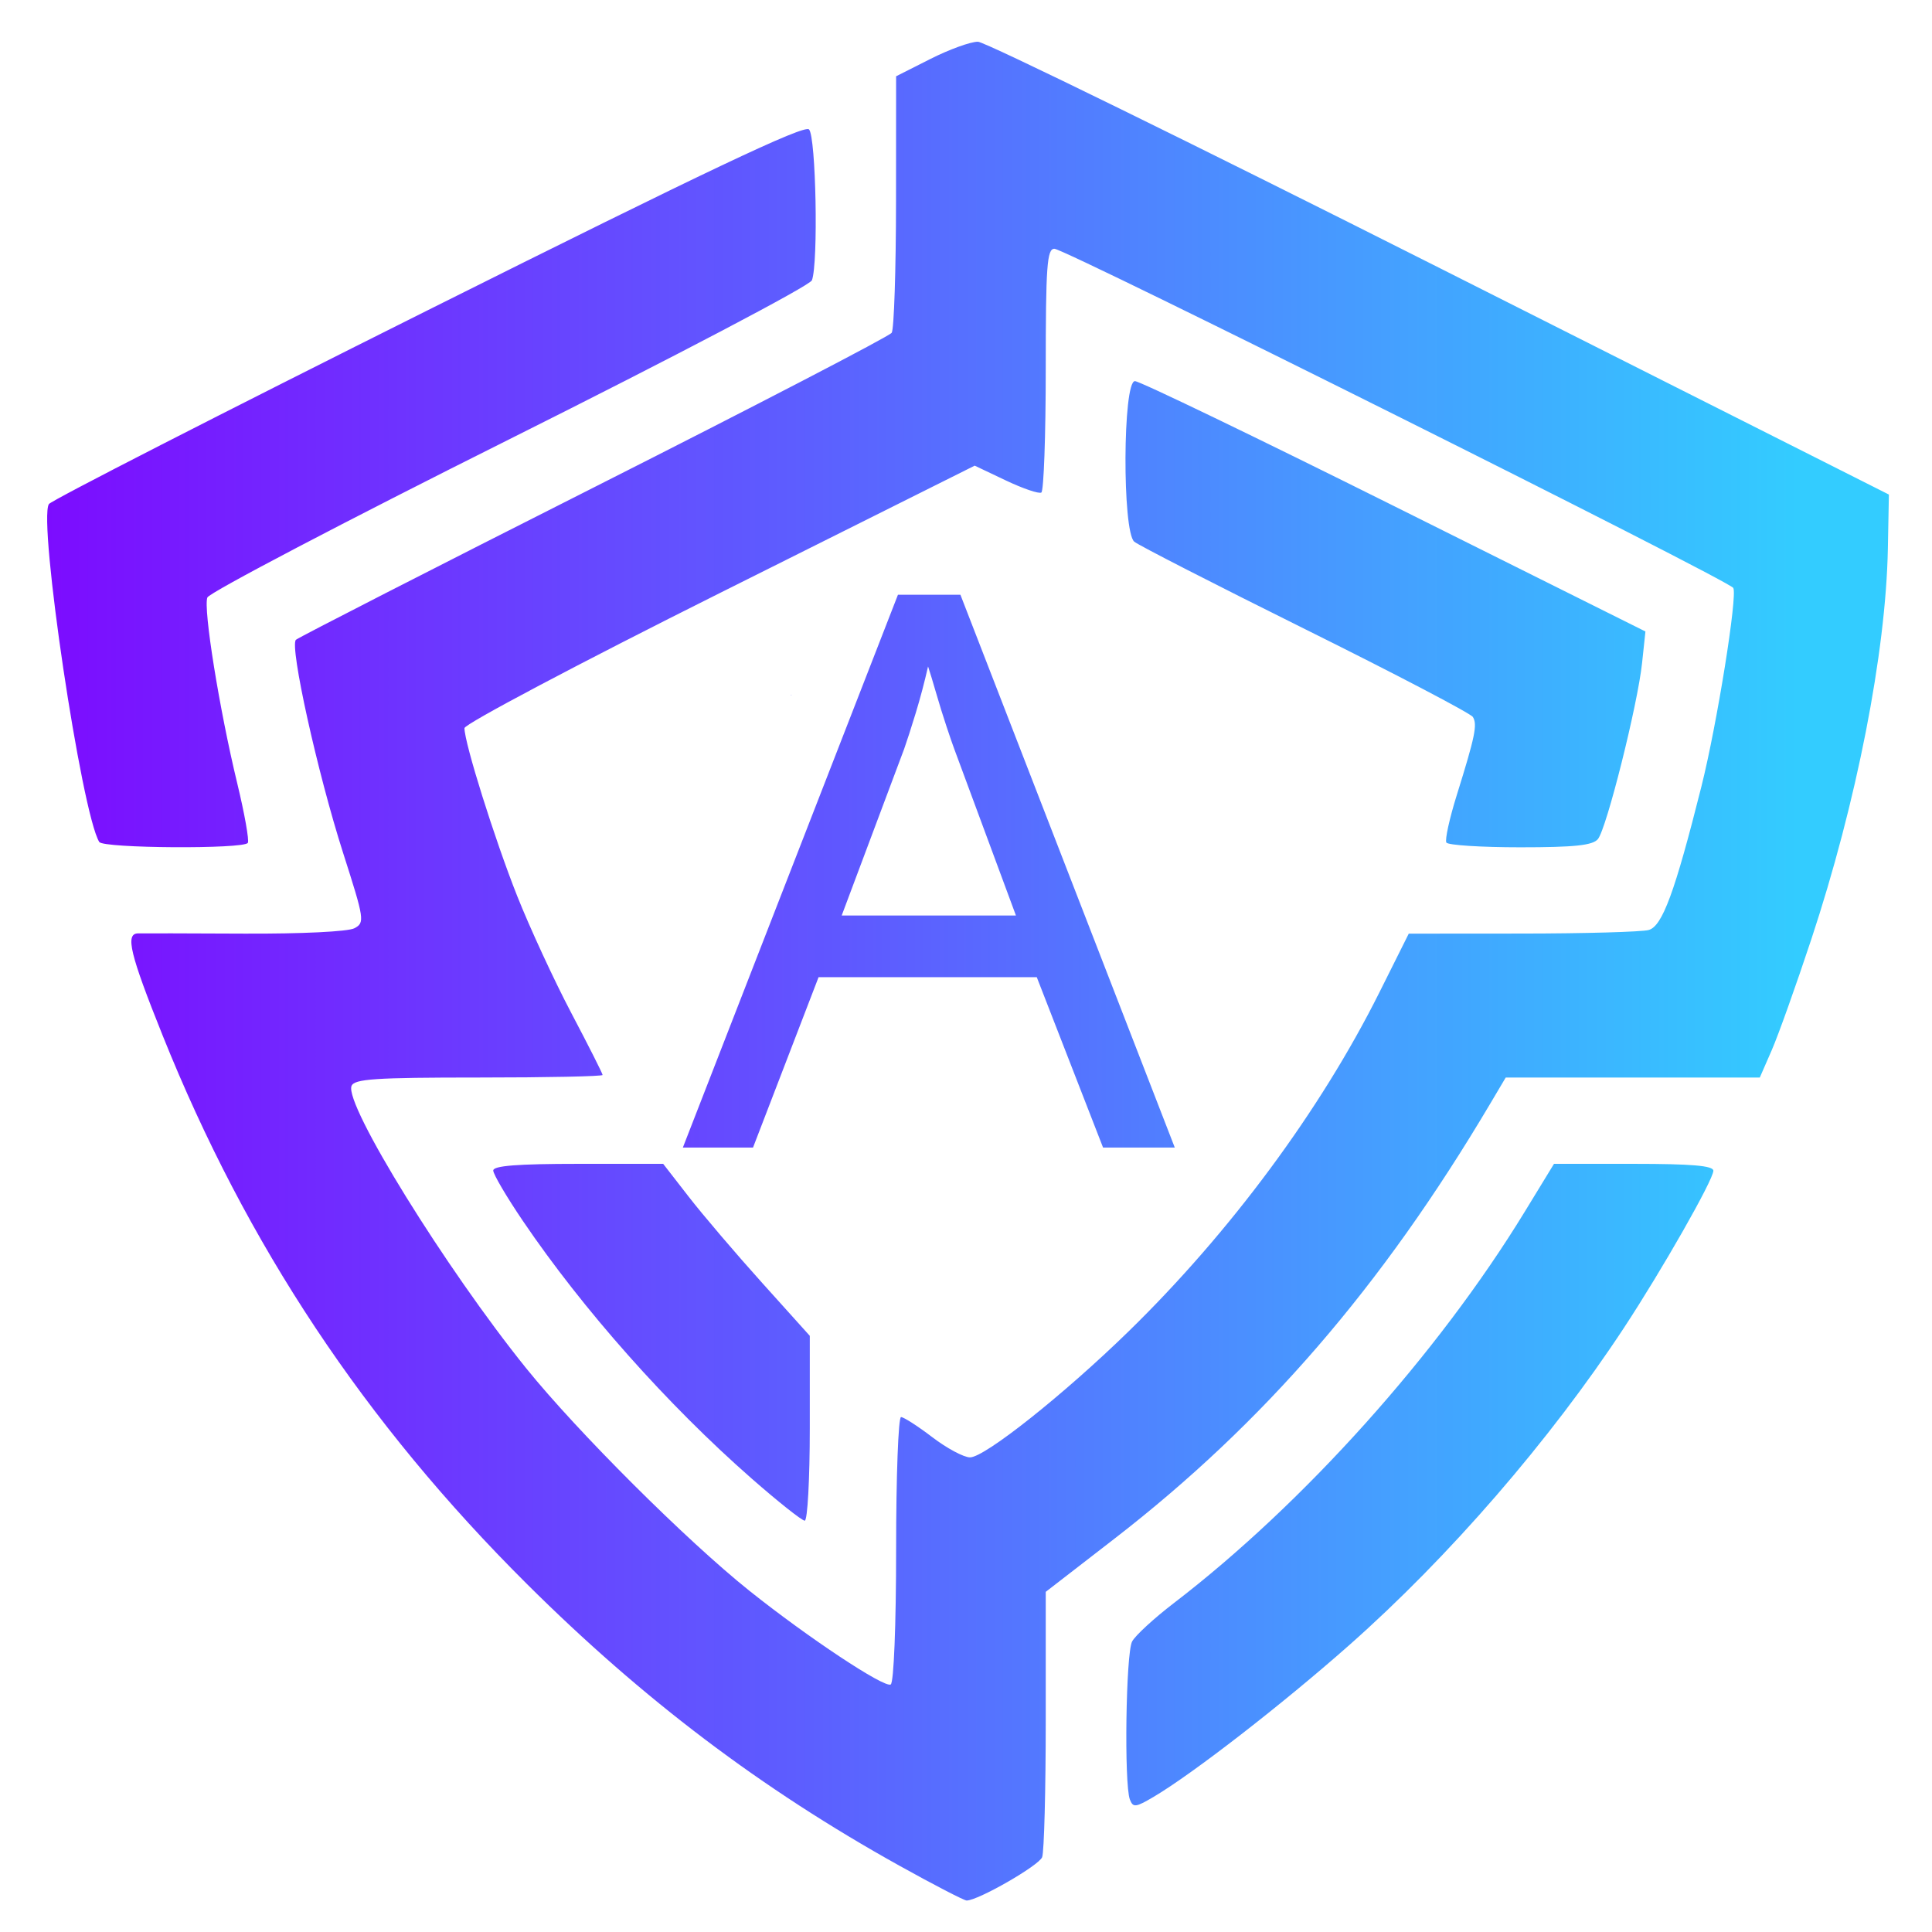
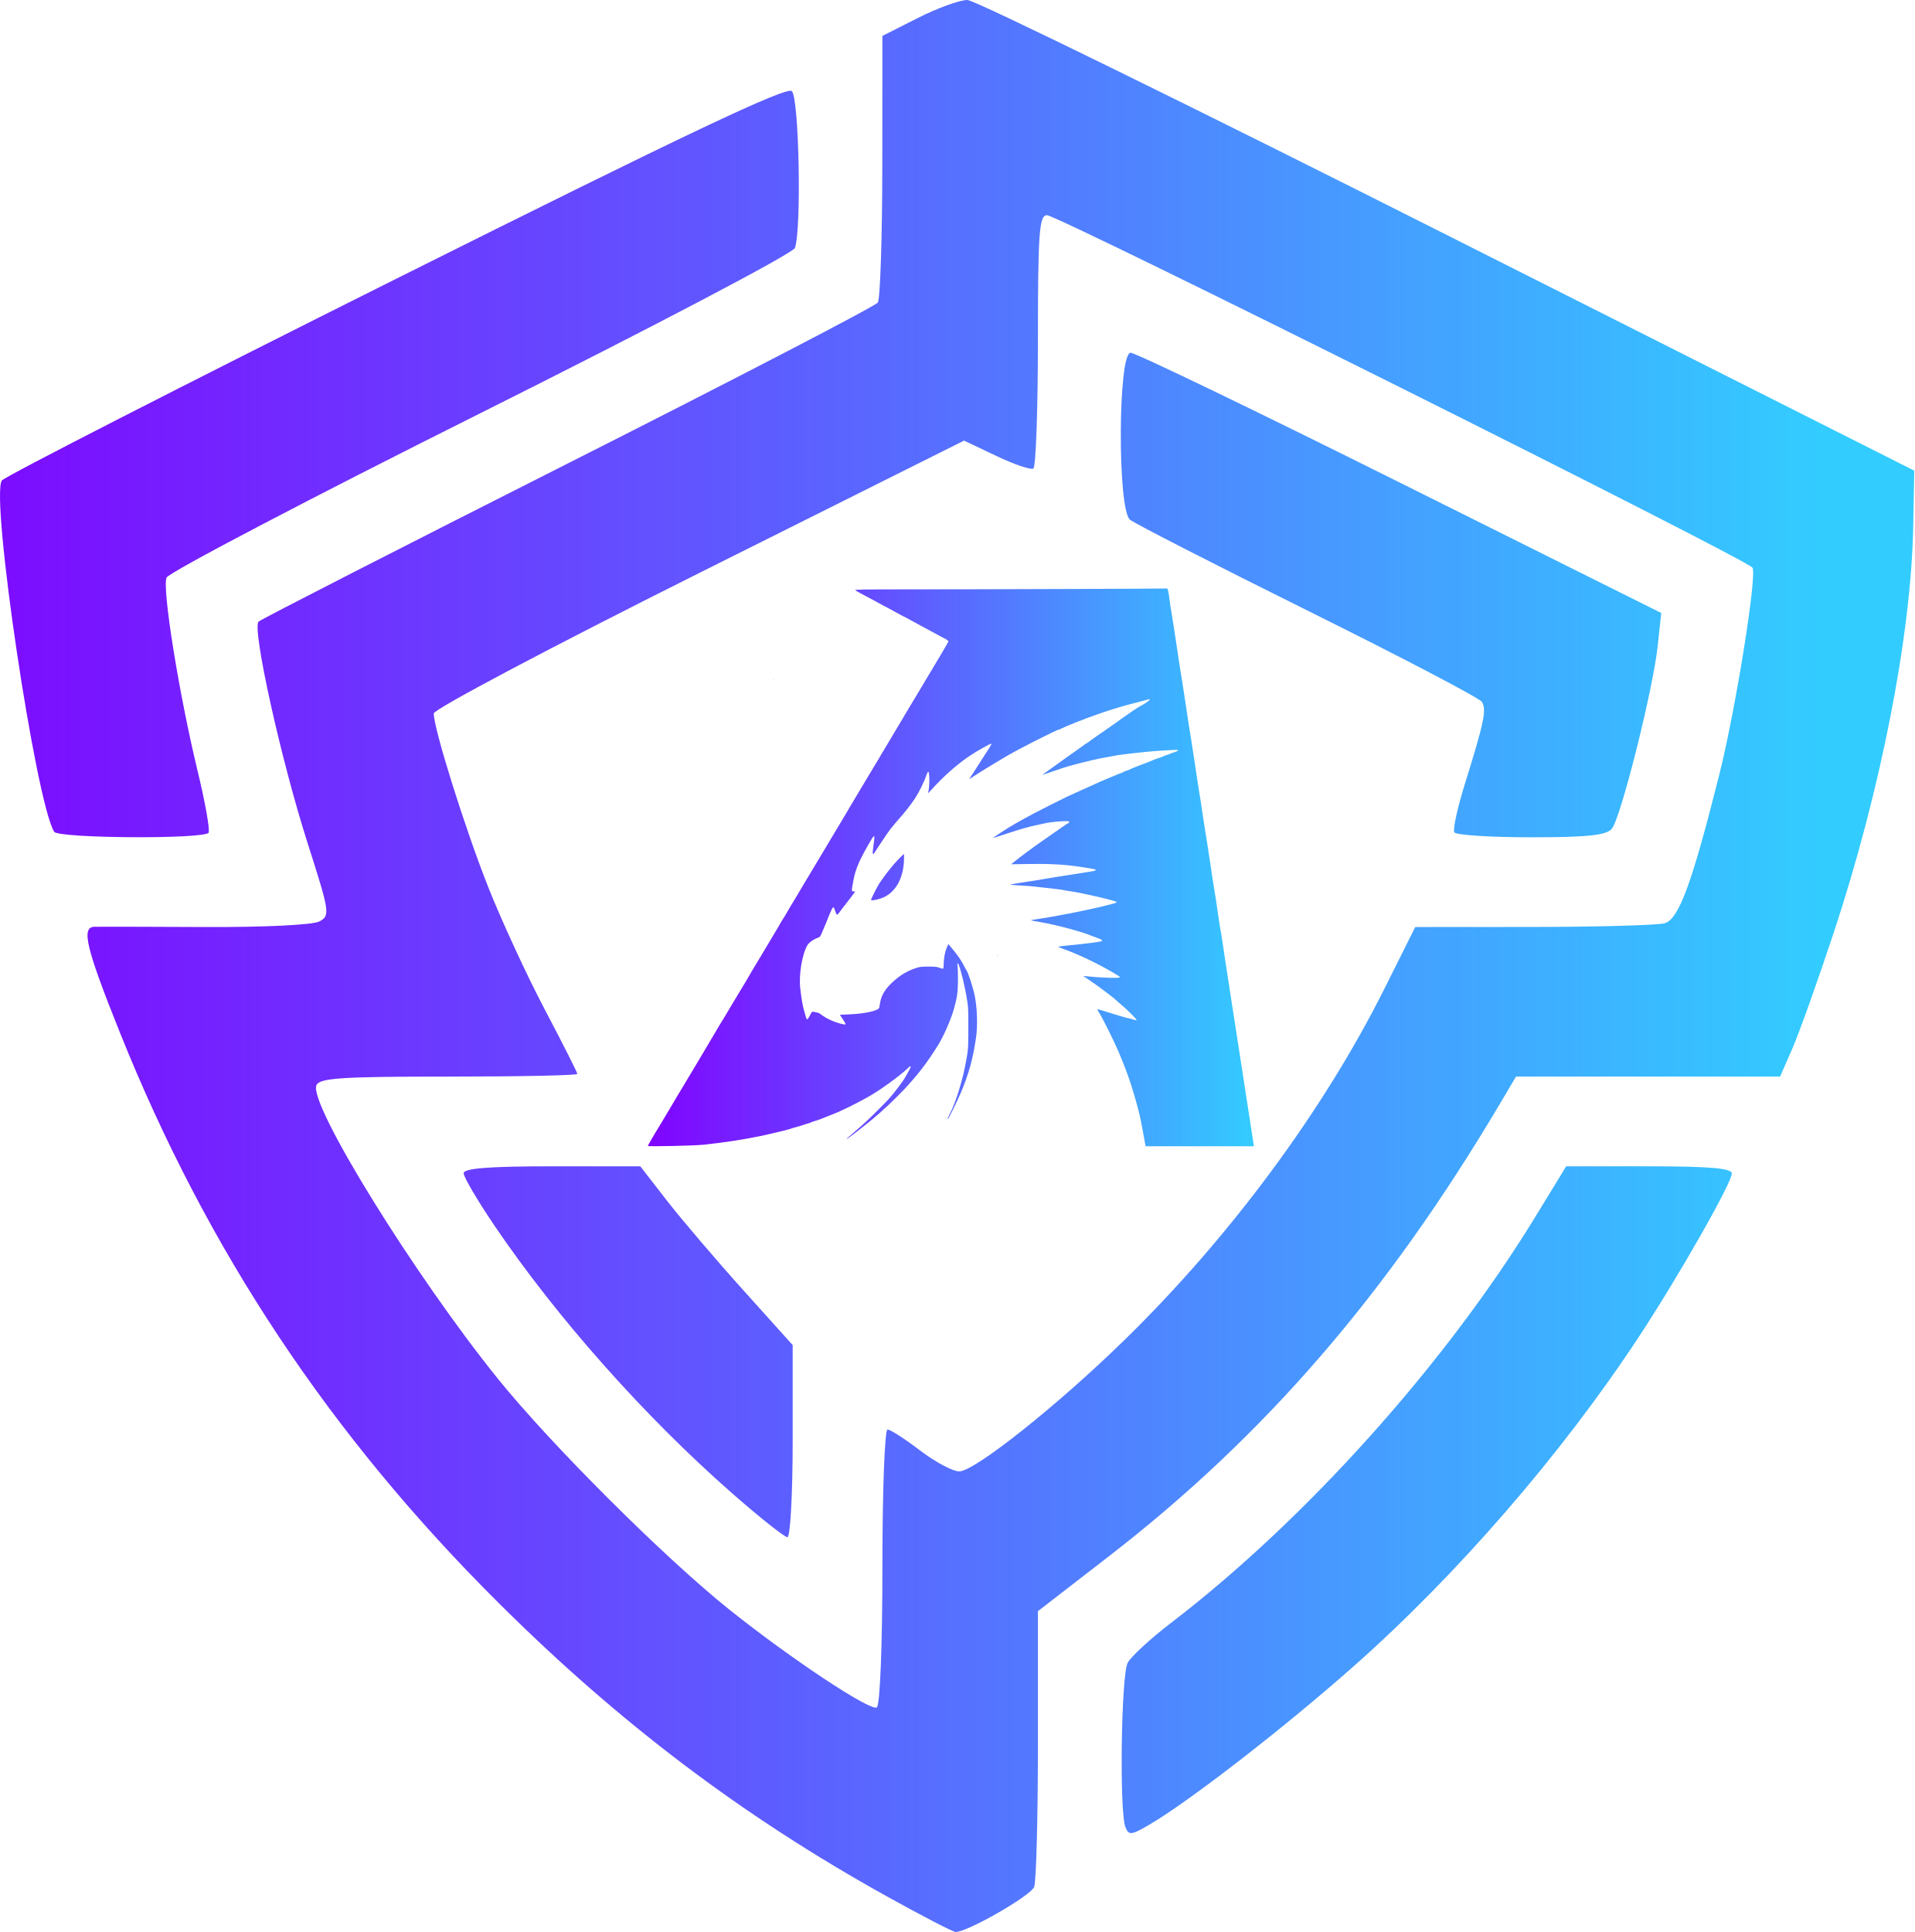
- <svg xmlns="http://www.w3.org/2000/svg" xmlns:xlink="http://www.w3.org/1999/xlink" version="1.1" id="svg55" width="740" height="740" viewBox="0 0 740 740">
+ <svg xmlns="http://www.w3.org/2000/svg" xmlns:xlink="http://www.w3.org/1999/xlink" version="1.1" id="svg55" width="705.429" height="711.96" viewBox="0 0 705.429 711.96" xml:space="preserve">
  <defs id="defs59">
+     <linearGradient id="linearGradient1">
+       <stop style="stop-color:#7f00ff;stop-opacity:0.988;" offset="0" id="stop1" />
+       <stop style="stop-color:#33ccff;stop-opacity:1;" offset="1" id="stop2" />
+     </linearGradient>
    <linearGradient id="linearGradient1276">
      <stop style="stop-color:#7f00ff;stop-opacity:0.99;" offset="0" id="stop1272" />
      <stop style="stop-color:#33ccff;stop-opacity:1;" offset="1" id="stop1274" />
    </linearGradient>
-     <clipPath clipPathUnits="userSpaceOnUse" id="clipPath576">
-       <path id="path578" style="fill:#ff0000;fill-opacity:1;fill-rule:nonzero;stroke:none" d="M 0,78.602 V 740 H 740 V 78.602 Z M 155.865,553.121 c 4.917,-0.175 10.904,0.995 17.471,3.969 3.96,1.793 -4.24,-1.96 5.912,3.178 13.73,6.948 28.027,13.063 42.322,18.719 2.837,1.123 5.706,2.165 8.561,3.244 -4.378,-8.624 1.932,-17.505 14.52,-17.49 3.416,0.004 7.294,0.664 11.543,2.162 15.834,5.581 32.205,9.536 48.496,13.523 30.478,6.805 60.937,13.706 91.471,20.26 10.069,2.16 20.198,4.018 30.303,5.996 28.297,5.538 22.703,34.123 -5.594,28.584 -10.278,-2.012 -20.582,-3.901 -30.822,-6.102 -21.048,-4.518 -42.046,-9.266 -63.053,-13.971 9.651,2.867 19.33,5.644 29.035,8.322 20.545,5.67 30.891,8.168 51.289,13.318 38.604,9.332 77.645,16.706 116.625,24.266 6.103,1.18 15.475,3.207 22.018,3.791 1.873,0.167 6.747,0.802 7.57,-1.066 0.159,-0.36 -0.737,-0.484 -0.797,-0.873 -0.096,-0.622 0.25,-1.234 0.375,-1.852 4.22,-9.07 7.074,-18.729 11.449,-27.732 1.196,-2.46 2.556,-4.837 3.834,-7.256 7.848,-13.866 18.296,-25.906 29.242,-37.377 5.683,-5.527 11.282,-11.374 18.084,-15.566 1.429,-0.881 2.936,-1.626 4.404,-2.439 8.374,-3.904 17.501,-4.328 26.535,-3.113 2.386,0.321 4.732,0.896 7.098,1.344 28.331,5.361 22.593,34.476 -5.631,28.576 -1.312,-0.274 -6.331,-1.398 -8.041,-1.518 -1.089,-0.076 -2.182,0.079 -3.273,0.084 -2.396,0.01 -0.666,-0.305 -3.086,0.383 -5.969,2.688 -10.307,8.042 -15.033,12.373 -9.145,9.555 -17.964,19.512 -24.625,31.012 -0.939,1.72 -1.956,3.401 -2.818,5.16 -5.139,10.481 -8.01,21.968 -13.842,32.135 -5.905,7.765 -6.599,10.709 -16.156,14.746 -12.448,5.258 -30.281,-0.08 -42.852,-2.217 -39.511,-7.663 -79.084,-15.144 -118.211,-24.619 -20.743,-5.24 -31.242,-7.775 -52.146,-13.549 -38.177,-10.544 -75.985,-22.436 -113.088,-36.318 -21.432,-8.138 -24.148,-8.862 -43.816,-17.365 -5.083,-2.197 -10.123,-4.492 -15.143,-6.83 -5.769,-2.688 -11.928,-5.569 -17.391,-8.984 -1.676,-1.048 -3.243,-2.261 -4.865,-3.391 -17.744,-12.362 -12.624,-24.991 2.127,-25.516 z" />
-     </clipPath>
    <clipPath clipPathUnits="userSpaceOnUse" id="clipPath586">
      <path id="path588" style="fill:#ff0000;fill-opacity:1;fill-rule:nonzero;stroke:none" d="M 0,81.027 V 740 H 740 V 81.027 Z M 155.865,553.121 c 4.917,-0.175 10.904,0.995 17.471,3.969 3.96,1.793 -4.24,-1.96 5.912,3.178 13.73,6.948 28.027,13.063 42.322,18.719 2.837,1.123 5.706,2.165 8.561,3.244 -4.378,-8.624 1.932,-17.505 14.52,-17.49 3.416,0.004 7.294,0.664 11.543,2.162 15.834,5.581 32.205,9.536 48.496,13.523 30.478,6.805 60.937,13.706 91.471,20.26 10.069,2.16 20.198,4.018 30.303,5.996 28.297,5.538 22.703,34.123 -5.594,28.584 -10.278,-2.012 -20.582,-3.901 -30.822,-6.102 -21.048,-4.518 -42.046,-9.266 -63.053,-13.971 9.651,2.867 19.33,5.644 29.035,8.322 20.545,5.67 30.891,8.168 51.289,13.318 38.604,9.332 77.645,16.706 116.625,24.266 6.103,1.18 15.475,3.207 22.018,3.791 1.873,0.167 6.747,0.802 7.57,-1.066 0.159,-0.36 -0.737,-0.484 -0.797,-0.873 -0.096,-0.622 0.25,-1.234 0.375,-1.852 4.22,-9.07 7.074,-18.729 11.449,-27.732 1.196,-2.46 2.556,-4.837 3.834,-7.256 7.848,-13.866 18.296,-25.906 29.242,-37.377 5.683,-5.527 11.282,-11.374 18.084,-15.566 1.429,-0.881 2.936,-1.626 4.404,-2.439 8.374,-3.904 17.501,-4.328 26.535,-3.113 2.386,0.321 4.732,0.896 7.098,1.344 28.331,5.361 22.593,34.476 -5.631,28.576 -1.312,-0.274 -6.331,-1.398 -8.041,-1.518 -1.089,-0.076 -2.182,0.079 -3.273,0.084 -2.396,0.01 -0.666,-0.305 -3.086,0.383 -5.969,2.688 -10.307,8.042 -15.033,12.373 -9.145,9.555 -17.964,19.512 -24.625,31.012 -0.939,1.72 -1.956,3.401 -2.818,5.16 -5.139,10.481 -8.01,21.968 -13.842,32.135 -5.905,7.765 -6.599,10.709 -16.156,14.746 -12.448,5.258 -30.281,-0.08 -42.852,-2.217 -39.511,-7.663 -79.084,-15.144 -118.211,-24.619 -20.743,-5.24 -31.242,-7.775 -52.146,-13.549 -38.177,-10.544 -75.985,-22.436 -113.088,-36.318 -21.432,-8.138 -24.148,-8.862 -43.816,-17.365 -5.083,-2.197 -10.123,-4.492 -15.143,-6.83 -5.769,-2.688 -11.928,-5.569 -17.391,-8.984 -1.676,-1.048 -3.243,-2.261 -4.865,-3.391 -17.744,-12.362 -12.624,-24.991 2.127,-25.516 z" />
    </clipPath>
-     <clipPath clipPathUnits="userSpaceOnUse" id="clipPath596">
-       <path id="path598" style="fill:#ff0000;fill-opacity:1;fill-rule:nonzero;stroke:none" d="M 0,80.965 V 740 H 740 V 80.965 Z M 155.865,553.121 c 4.917,-0.175 10.904,0.995 17.471,3.969 3.96,1.793 -4.24,-1.96 5.912,3.178 13.73,6.948 28.027,13.063 42.322,18.719 2.837,1.123 5.706,2.165 8.561,3.244 -4.378,-8.624 1.932,-17.505 14.52,-17.49 3.416,0.004 7.294,0.664 11.543,2.162 15.834,5.581 32.205,9.536 48.496,13.523 30.478,6.805 60.937,13.706 91.471,20.26 10.069,2.16 20.198,4.018 30.303,5.996 28.297,5.538 22.703,34.123 -5.594,28.584 -10.278,-2.012 -20.582,-3.901 -30.822,-6.102 -21.048,-4.518 -42.046,-9.266 -63.053,-13.971 9.651,2.867 19.33,5.644 29.035,8.322 20.545,5.67 30.891,8.168 51.289,13.318 38.604,9.332 77.645,16.706 116.625,24.266 6.103,1.18 15.475,3.207 22.018,3.791 1.873,0.167 6.747,0.802 7.57,-1.066 0.159,-0.36 -0.737,-0.484 -0.797,-0.873 -0.096,-0.622 0.25,-1.234 0.375,-1.852 4.22,-9.07 7.074,-18.729 11.449,-27.732 1.196,-2.46 2.556,-4.837 3.834,-7.256 7.848,-13.866 18.296,-25.906 29.242,-37.377 5.683,-5.527 11.282,-11.374 18.084,-15.566 1.429,-0.881 2.936,-1.626 4.404,-2.439 8.374,-3.904 17.501,-4.328 26.535,-3.113 2.386,0.321 4.732,0.896 7.098,1.344 28.331,5.361 22.593,34.476 -5.631,28.576 -1.312,-0.274 -6.331,-1.398 -8.041,-1.518 -1.089,-0.076 -2.182,0.079 -3.273,0.084 -2.396,0.01 -0.666,-0.305 -3.086,0.383 -5.969,2.688 -10.307,8.042 -15.033,12.373 -9.145,9.555 -17.964,19.512 -24.625,31.012 -0.939,1.72 -1.956,3.401 -2.818,5.16 -5.139,10.481 -8.01,21.968 -13.842,32.135 -5.905,7.765 -6.599,10.709 -16.156,14.746 -12.448,5.258 -30.281,-0.08 -42.852,-2.217 -39.511,-7.663 -79.084,-15.144 -118.211,-24.619 -20.743,-5.24 -31.242,-7.775 -52.146,-13.549 -38.177,-10.544 -75.985,-22.436 -113.088,-36.318 -21.432,-8.138 -24.148,-8.862 -43.816,-17.365 -5.083,-2.197 -10.123,-4.492 -15.143,-6.83 -5.769,-2.688 -11.928,-5.569 -17.391,-8.984 -1.676,-1.048 -3.243,-2.261 -4.865,-3.391 -17.744,-12.362 -12.624,-24.991 2.127,-25.516 z" />
-     </clipPath>
-     <clipPath clipPathUnits="userSpaceOnUse" id="clipPath606">
-       <path id="path608" style="fill:#ff0000;fill-opacity:1;fill-rule:nonzero;stroke:none" d="M 0,80.965 V 740 H 740 V 80.965 Z M 155.865,553.121 c 4.917,-0.175 10.904,0.995 17.471,3.969 3.96,1.793 -4.24,-1.96 5.912,3.178 13.73,6.948 28.027,13.063 42.322,18.719 2.837,1.123 5.706,2.165 8.561,3.244 -4.378,-8.624 1.932,-17.505 14.52,-17.49 3.416,0.004 7.294,0.664 11.543,2.162 15.834,5.581 32.205,9.536 48.496,13.523 30.478,6.805 60.937,13.706 91.471,20.26 10.069,2.16 20.198,4.018 30.303,5.996 28.297,5.538 22.703,34.123 -5.594,28.584 -10.278,-2.012 -20.582,-3.901 -30.822,-6.102 -21.048,-4.518 -42.046,-9.266 -63.053,-13.971 9.651,2.867 19.33,5.644 29.035,8.322 20.545,5.67 30.891,8.168 51.289,13.318 38.604,9.332 77.645,16.706 116.625,24.266 6.103,1.18 15.475,3.207 22.018,3.791 1.873,0.167 6.747,0.802 7.57,-1.066 0.159,-0.36 -0.737,-0.484 -0.797,-0.873 -0.096,-0.622 0.25,-1.234 0.375,-1.852 4.22,-9.07 7.074,-18.729 11.449,-27.732 1.196,-2.46 2.556,-4.837 3.834,-7.256 7.848,-13.866 18.296,-25.906 29.242,-37.377 5.683,-5.527 11.282,-11.374 18.084,-15.566 1.429,-0.881 2.936,-1.626 4.404,-2.439 8.374,-3.904 17.501,-4.328 26.535,-3.113 2.386,0.321 4.732,0.896 7.098,1.344 28.331,5.361 22.593,34.476 -5.631,28.576 -1.312,-0.274 -6.331,-1.398 -8.041,-1.518 -1.089,-0.076 -2.182,0.079 -3.273,0.084 -2.396,0.01 -0.666,-0.305 -3.086,0.383 -5.969,2.688 -10.307,8.042 -15.033,12.373 -9.145,9.555 -17.964,19.512 -24.625,31.012 -0.939,1.72 -1.956,3.401 -2.818,5.16 -5.139,10.481 -8.01,21.968 -13.842,32.135 -5.905,7.765 -6.599,10.709 -16.156,14.746 -12.448,5.258 -30.281,-0.08 -42.852,-2.217 -39.511,-7.663 -79.084,-15.144 -118.211,-24.619 -20.743,-5.24 -31.242,-7.775 -52.146,-13.549 -38.177,-10.544 -75.985,-22.436 -113.088,-36.318 -21.432,-8.138 -24.148,-8.862 -43.816,-17.365 -5.083,-2.197 -10.123,-4.492 -15.143,-6.83 -5.769,-2.688 -11.928,-5.569 -17.391,-8.984 -1.676,-1.048 -3.243,-2.261 -4.865,-3.391 -17.744,-12.362 -12.624,-24.991 2.127,-25.516 z" />
-     </clipPath>
-     <clipPath clipPathUnits="userSpaceOnUse" id="clipPath616">
-       <path id="path618" style="fill:#ff0000;fill-opacity:1;fill-rule:nonzero;stroke:none" d="M 0,80.965 V 740 H 740 V 80.965 Z M 155.865,553.121 c 4.917,-0.175 10.904,0.995 17.471,3.969 3.96,1.793 -4.24,-1.96 5.912,3.178 13.73,6.948 28.027,13.063 42.322,18.719 2.837,1.123 5.706,2.165 8.561,3.244 -4.378,-8.624 1.932,-17.505 14.52,-17.49 3.416,0.004 7.294,0.664 11.543,2.162 15.834,5.581 32.205,9.536 48.496,13.523 30.478,6.805 60.937,13.706 91.471,20.26 10.069,2.16 20.198,4.018 30.303,5.996 28.297,5.538 22.703,34.123 -5.594,28.584 -10.278,-2.012 -20.582,-3.901 -30.822,-6.102 -21.048,-4.518 -42.046,-9.266 -63.053,-13.971 9.651,2.867 19.33,5.644 29.035,8.322 20.545,5.67 30.891,8.168 51.289,13.318 38.604,9.332 77.645,16.706 116.625,24.266 6.103,1.18 15.475,3.207 22.018,3.791 1.873,0.167 6.747,0.802 7.57,-1.066 0.159,-0.36 -0.737,-0.484 -0.797,-0.873 -0.096,-0.622 0.25,-1.234 0.375,-1.852 4.22,-9.07 7.074,-18.729 11.449,-27.732 1.196,-2.46 2.556,-4.837 3.834,-7.256 7.848,-13.866 18.296,-25.906 29.242,-37.377 5.683,-5.527 11.282,-11.374 18.084,-15.566 1.429,-0.881 2.936,-1.626 4.404,-2.439 8.374,-3.904 17.501,-4.328 26.535,-3.113 2.386,0.321 4.732,0.896 7.098,1.344 28.331,5.361 22.593,34.476 -5.631,28.576 -1.312,-0.274 -6.331,-1.398 -8.041,-1.518 -1.089,-0.076 -2.182,0.079 -3.273,0.084 -2.396,0.01 -0.666,-0.305 -3.086,0.383 -5.969,2.688 -10.307,8.042 -15.033,12.373 -9.145,9.555 -17.964,19.512 -24.625,31.012 -0.939,1.72 -1.956,3.401 -2.818,5.16 -5.139,10.481 -8.01,21.968 -13.842,32.135 -5.905,7.765 -6.599,10.709 -16.156,14.746 -12.448,5.258 -30.281,-0.08 -42.852,-2.217 -39.511,-7.663 -79.084,-15.144 -118.211,-24.619 -20.743,-5.24 -31.242,-7.775 -52.146,-13.549 -38.177,-10.544 -75.985,-22.436 -113.088,-36.318 -21.432,-8.138 -24.148,-8.862 -43.816,-17.365 -5.083,-2.197 -10.123,-4.492 -15.143,-6.83 -5.769,-2.688 -11.928,-5.569 -17.391,-8.984 -1.676,-1.048 -3.243,-2.261 -4.865,-3.391 -17.744,-12.362 -12.624,-24.991 2.127,-25.516 z" />
-     </clipPath>
-     <clipPath clipPathUnits="userSpaceOnUse" id="clipPath626">
-       <path id="path628" style="fill:#ff0000;fill-opacity:1;fill-rule:nonzero;stroke:none" d="M 0,427.16 V 740 H 740 V 427.16 Z m 155.865,125.961 c 4.917,-0.175 10.904,0.995 17.471,3.969 3.96,1.793 -4.24,-1.96 5.912,3.178 13.73,6.948 28.027,13.063 42.322,18.719 2.837,1.123 5.706,2.165 8.561,3.244 -4.378,-8.624 1.932,-17.505 14.52,-17.49 3.416,0.004 7.294,0.664 11.543,2.162 15.834,5.581 32.205,9.536 48.496,13.523 30.478,6.805 60.937,13.706 91.471,20.26 10.069,2.16 20.198,4.018 30.303,5.996 28.297,5.538 22.703,34.123 -5.594,28.584 -10.278,-2.012 -20.582,-3.901 -30.822,-6.102 -21.048,-4.518 -42.046,-9.266 -63.053,-13.971 9.651,2.867 19.33,5.644 29.035,8.322 20.545,5.67 30.891,8.168 51.289,13.318 38.604,9.332 77.645,16.706 116.625,24.266 6.103,1.18 15.475,3.207 22.018,3.791 1.873,0.167 6.747,0.802 7.57,-1.066 0.159,-0.36 -0.737,-0.484 -0.797,-0.873 -0.096,-0.622 0.25,-1.234 0.375,-1.852 4.22,-9.07 7.074,-18.729 11.449,-27.732 1.196,-2.46 2.556,-4.837 3.834,-7.256 7.848,-13.866 18.296,-25.906 29.242,-37.377 5.683,-5.527 11.282,-11.374 18.084,-15.566 1.429,-0.881 2.936,-1.626 4.404,-2.439 8.374,-3.904 17.501,-4.328 26.535,-3.113 2.386,0.321 4.732,0.896 7.098,1.344 28.331,5.361 22.593,34.476 -5.631,28.576 -1.312,-0.274 -6.331,-1.398 -8.041,-1.518 -1.089,-0.076 -2.182,0.079 -3.273,0.084 -2.396,0.01 -0.666,-0.305 -3.086,0.383 -5.969,2.688 -10.307,8.042 -15.033,12.373 -9.145,9.555 -17.964,19.512 -24.625,31.012 -0.939,1.72 -1.956,3.401 -2.818,5.16 -5.139,10.481 -8.01,21.968 -13.842,32.135 -5.905,7.765 -6.599,10.709 -16.156,14.746 -12.448,5.258 -30.281,-0.08 -42.852,-2.217 -39.511,-7.663 -79.084,-15.144 -118.211,-24.619 -20.743,-5.24 -31.242,-7.775 -52.146,-13.549 -38.177,-10.544 -75.985,-22.436 -113.088,-36.318 -21.432,-8.138 -24.148,-8.862 -43.816,-17.365 -5.083,-2.197 -10.123,-4.492 -15.143,-6.83 -5.769,-2.688 -11.928,-5.569 -17.391,-8.984 -1.676,-1.048 -3.243,-2.261 -4.865,-3.391 -17.744,-12.362 -12.624,-24.991 2.127,-25.516 z" />
-     </clipPath>
-     <linearGradient xlink:href="#linearGradient1276" id="linearGradient6920" gradientUnits="userSpaceOnUse" x1="193.677" y1="246.447" x2="513.688" y2="246.447" gradientTransform="matrix(2.025429,0,0,2.025429,-346.8853,-137.1065)" />
    <linearGradient xlink:href="#linearGradient1276" id="linearGradient6922" gradientUnits="userSpaceOnUse" x1="193.677" y1="246.447" x2="513.688" y2="246.447" />
+     <linearGradient xlink:href="#linearGradient1" id="linearGradient2" x1="147.498" y1="328.349" x2="687.497" y2="328.349" gradientUnits="userSpaceOnUse" gradientTransform="matrix(0.4135915,0,0,0.4135915,195.7855,199.8057)" />
  </defs>
-   <g id="g61">
+   <g id="g61" transform="translate(-18.06029,-15.98375)">
    <g id="g223">
-       <text xml:space="preserve" style="font-style:normal;font-variant:normal;font-weight:normal;font-stretch:normal;font-size:295.33px;font-family:'Allerta Stencil';-inkscape-font-specification:'Allerta Stencil';mix-blend-mode:normal;fill:url(#linearGradient6920);fill-opacity:1;fill-rule:nonzero;stroke-width:24.611" x="261.545" y="439.549" id="text298">
-         <tspan id="tspan296" x="261.545" y="439.549" style="fill:url(#linearGradient6920);fill-opacity:1;fill-rule:nonzero;stroke-width:24.611">A</tspan>
-       </text>
      <path id="path235" clip-path="url(#clipPath586)" style="display:inline;mix-blend-mode:normal;fill:url(#linearGradient6922);fill-opacity:1;fill-rule:nonzero" transform="matrix(2.204395,0,0,2.204395,-443.7366,-162.6338)" d="m 371.22,81.028 c -1.253,-0.015 -4.966,1.328 -8.25,2.986 l -5.971,3.016 -0.016,21.734 c -0.008,11.955 -0.346,22.231 -0.75,22.836 -0.404,0.605 -23.685,12.69 -51.734,26.857 -28.05,14.167 -51.351,26.086 -51.781,26.484 -1.143,1.058 3.744,23.139 8.205,37.068 3.699,11.552 3.777,12.079 1.955,13.055 -1.095,0.586 -9.201,0.981 -19.139,0.934 -9.482,-0.045 -17.803,-0.064 -18.49,-0.041 -2.217,0.075 -1.36,3.608 4.297,17.713 14.605,36.417 35.121,67.307 63.34,95.367 20.155,20.042 40.685,35.565 64.689,48.914 5.983,3.327 11.239,6.049 11.68,6.049 1.986,0 12.558,-6.07 13.119,-7.533 0.344,-0.897 0.625,-11.637 0.625,-23.867 v -22.234 l 11.914,-9.215 c 25.997,-20.108 46.468,-43.802 65.297,-75.574 l 2.713,-4.576 h 22.072 22.074 l 2.074,-4.75 c 1.14,-2.612 4.231,-11.275 6.871,-19.25 7.864,-23.76 12.965,-49.784 13.307,-67.896 l 0.178,-9.398 -78,-39.326 C 408.6,98.75 372.473,81.043 371.22,81.028 Z m -29.355,15.238 c -0.846,-0.846 -17.699,7.146 -66.25,31.418 -35.813,17.904 -65.434,33.059 -65.824,33.678 -1.896,3.007 5.664,53.711 8.754,58.711 0.687,1.112 25.131,1.262 25.812,0.158 0.262,-0.423 -0.565,-5.079 -1.838,-10.344 -3.111,-12.867 -5.927,-30.381 -5.193,-32.293 0.327,-0.853 23.953,-13.231 52.502,-27.508 29.035,-14.519 52.188,-26.683 52.541,-27.604 1.134,-2.956 0.71,-25.003 -0.504,-26.217 z m 42.639,20.734 c 1.895,0 117.106,57.56 117.953,58.93 0.778,1.259 -2.822,23.703 -5.535,34.512 -4.607,18.348 -6.793,24.291 -9.168,24.928 -1.24,0.332 -11.125,0.609 -21.967,0.617 l -19.713,0.014 -5.123,10.25 c -10.229,20.463 -25.915,41.654 -43.59,58.891 -11.224,10.945 -24.964,21.859 -27.518,21.859 -1.08,0 -4.026,-1.575 -6.547,-3.5 -2.521,-1.925 -4.971,-3.5 -5.441,-3.5 -0.471,0 -0.855,10.324 -0.855,22.941 0,13.14 -0.398,23.187 -0.934,23.518 -1.079,0.667 -14.363,-8.139 -24.566,-16.285 -10.87,-8.679 -29.889,-27.641 -38.789,-38.674 -13.938,-17.277 -31.581,-45.789 -30.338,-49.027 0.473,-1.233 4.061,-1.473 22.096,-1.473 11.842,0 21.531,-0.201 21.531,-0.445 0,-0.245 -2.443,-5.082 -5.43,-10.75 -2.987,-5.668 -7.232,-14.851 -9.434,-20.406 -3.907,-9.861 -9.137,-26.521 -9.137,-29.107 0,-0.712 19.948,-11.265 44.328,-23.451 l 44.326,-22.156 5.41,2.57 c 2.975,1.414 5.752,2.359 6.172,2.1 0.42,-0.259 0.764,-9.895 0.764,-21.412 0,-17.968 0.214,-20.941 1.504,-20.941 z m 13.992,23 c -2.118,0 -2.224,26.15 -0.113,27.902 0.76,0.631 14.148,7.485 29.75,15.23 15.602,7.745 28.687,14.593 29.076,15.217 0.819,1.311 0.396,3.365 -2.791,13.576 -1.275,4.085 -2.088,7.797 -1.809,8.25 0.28,0.453 6.053,0.824 12.828,0.824 9.437,0 12.595,-0.333 13.5,-1.424 1.504,-1.812 6.902,-23.324 7.674,-30.576 l 0.586,-5.5 -43.602,-21.75 c -23.981,-11.962 -44.276,-21.75 -45.1,-21.75 z m -59.574,54.564 c -0.059,0.006 -0.119,0.009 -0.178,0.016 -0.211,0.025 -0.095,0.067 0.129,0 0.016,-0.005 0.033,-0.011 0.049,-0.016 z m 37.16,45.895 c 0.032,0.055 0.064,0.109 0.096,0.164 0.004,-0.002 0.007,-0.004 0.012,-0.006 0.015,0.034 0.028,0.07 0.043,0.104 0.031,0.053 0.061,0.106 0.092,0.158 0.063,-0.067 -0.119,-0.218 -0.174,-0.32 -0.019,-0.035 -0.088,-0.134 -0.068,-0.1 z m -74.318,35.541 c -10.537,0 -14.764,0.332 -14.764,1.16 0,0.638 2.315,4.576 5.145,8.75 10.442,15.403 25.121,31.937 39.727,44.748 4.604,4.038 8.766,7.342 9.25,7.342 0.484,0 0.879,-7.226 0.879,-16.059 v -16.059 l -8.271,-9.191 c -4.55,-5.055 -10.283,-11.779 -12.738,-14.941 l -4.465,-5.75 z m 169.545,0 -5.131,8.398 c -15.05,24.629 -38.408,50.671 -60.922,67.924 -3.434,2.631 -6.696,5.632 -7.25,6.666 -1.086,2.028 -1.408,24.803 -0.389,27.459 0.552,1.438 0.993,1.39 4.104,-0.445 6.796,-4.01 22.37,-16.087 33.994,-26.363 17.373,-15.358 34.888,-35.588 47.746,-55.139 6.651,-10.113 15.539,-25.73 15.539,-27.303 0,-0.873 -3.756,-1.197 -13.846,-1.197 z" />
+       <path style="fill:url(#linearGradient2);stroke-width:0.225" d="m 256.789,438.282 c 0,-0.168 2.775,-4.96 3.713,-6.412 0.279,-0.433 1.039,-1.697 1.689,-2.81 0.649,-1.113 1.406,-2.377 1.681,-2.81 0.275,-0.433 1.085,-1.798 1.799,-3.035 0.715,-1.236 1.523,-2.602 1.797,-3.034 0.274,-0.433 1.035,-1.697 1.691,-2.81 0.656,-1.113 1.416,-2.377 1.688,-2.81 0.679,-1.078 10.3,-17.256 10.761,-18.095 0.394,-0.717 3.35,-5.613 3.732,-6.181 0.125,-0.185 0.845,-1.399 1.601,-2.697 0.756,-1.298 1.603,-2.714 1.883,-3.147 0.28,-0.433 1.038,-1.697 1.686,-2.81 0.647,-1.113 1.353,-2.279 1.569,-2.592 0.216,-0.313 0.611,-0.97 0.88,-1.461 0.81,-1.483 3.464,-5.945 6.413,-10.783 1.055,-1.731 2.379,-3.956 2.942,-4.945 0.563,-0.989 1.436,-2.456 1.938,-3.259 0.503,-0.804 1.007,-1.663 1.12,-1.911 0.113,-0.247 0.503,-0.905 0.868,-1.461 0.364,-0.556 0.925,-1.467 1.246,-2.023 0.321,-0.556 0.826,-1.416 1.123,-1.911 0.297,-0.495 0.799,-1.354 1.117,-1.911 0.317,-0.556 0.874,-1.467 1.236,-2.023 0.362,-0.556 0.816,-1.315 1.009,-1.686 0.192,-0.371 0.677,-1.2 1.076,-1.842 0.399,-0.642 1.123,-1.856 1.608,-2.697 0.485,-0.841 1.052,-1.782 1.261,-2.091 0.209,-0.309 2.178,-3.596 4.376,-7.305 2.199,-3.709 4.222,-7.097 4.496,-7.53 0.274,-0.433 1.549,-2.556 2.834,-4.717 1.285,-2.162 2.437,-4.095 2.56,-4.296 0.124,-0.201 0.507,-0.86 0.852,-1.464 0.345,-0.604 1.104,-1.883 1.686,-2.841 1.913,-3.149 2.991,-4.952 5.274,-8.823 1.24,-2.102 2.424,-4.074 2.633,-4.383 0.208,-0.309 0.757,-1.219 1.22,-2.023 1.094,-1.9 1.661,-2.855 2.268,-3.821 0.272,-0.433 1.536,-2.557 2.81,-4.72 1.273,-2.163 2.539,-4.288 2.813,-4.72 0.698,-1.102 1.797,-2.97 1.985,-3.372 0.087,-0.185 0.455,-0.792 0.818,-1.349 0.363,-0.556 1.125,-1.821 1.692,-2.81 0.568,-0.989 1.538,-2.607 2.156,-3.596 0.618,-0.989 1.373,-2.253 1.678,-2.81 0.305,-0.556 0.958,-1.654 1.451,-2.439 0.493,-0.785 0.897,-1.456 0.897,-1.49 0,-0.053 0.663,-1.159 1.754,-2.927 1.339,-2.169 5.438,-9.176 5.436,-9.292 -0.003,-0.15 -1.466,-1.16 -1.68,-1.16 -0.064,0 -1.456,-0.742 -3.094,-1.648 -1.638,-0.906 -3.523,-1.92 -4.187,-2.253 -0.665,-0.333 -2.654,-1.412 -4.42,-2.398 -1.766,-0.986 -3.271,-1.793 -3.344,-1.793 -0.073,0 -1.422,-0.723 -2.998,-1.607 -1.576,-0.884 -3.168,-1.745 -3.539,-1.914 -0.371,-0.169 -0.826,-0.4 -1.011,-0.514 -0.672,-0.413 -4.443,-2.45 -7.081,-3.824 -1.484,-0.773 -2.845,-1.546 -3.026,-1.718 -0.281,-0.267 2.797,-0.313 21.129,-0.313 27.972,-8.3e-4 93.051,-0.229 93.554,-0.328 0.494,-0.098 0.691,0.634 1.174,4.375 0.2,1.545 0.513,3.619 0.695,4.608 0.183,0.989 0.542,3.214 0.798,4.945 0.256,1.731 0.71,4.715 1.009,6.631 0.299,1.916 0.738,4.85 0.974,6.519 0.236,1.669 0.491,3.287 0.566,3.596 0.075,0.309 0.394,2.281 0.708,4.383 0.314,2.102 0.818,5.389 1.119,7.305 0.301,1.916 0.741,4.85 0.978,6.519 0.236,1.669 0.491,3.287 0.566,3.596 0.075,0.309 0.394,2.281 0.708,4.383 0.314,2.102 0.818,5.389 1.118,7.305 0.301,1.916 0.7,4.597 0.887,5.957 0.187,1.36 0.441,2.978 0.565,3.596 0.237,1.187 1.17,7.232 1.699,11.014 0.173,1.236 0.467,3.108 0.654,4.158 0.186,1.051 0.55,3.327 0.808,5.058 0.258,1.731 0.714,4.715 1.014,6.631 0.3,1.916 0.692,4.546 0.871,5.844 0.179,1.298 0.484,3.22 0.677,4.271 0.343,1.868 0.837,5.127 1.704,11.239 0.237,1.669 0.532,3.49 0.657,4.046 0.125,0.556 0.436,2.478 0.692,4.271 0.256,1.793 0.717,4.878 1.023,6.856 0.59,3.802 1.263,8.168 2.202,14.274 0.582,3.786 1.26,8.161 2.273,14.667 0.313,2.009 0.816,5.271 1.119,7.249 0.546,3.571 1.201,7.812 2.238,14.498 0.716,4.616 1.562,10.116 2.204,14.33 l 0.522,3.428 h -19.944 -19.943 l -0.241,-1.18 c -0.133,-0.649 -0.438,-2.343 -0.68,-3.765 -0.979,-5.77 -2.085,-10.188 -4.358,-17.42 -1.07,-3.403 -2.327,-6.752 -4.388,-11.689 -1.986,-4.758 -6.273,-13.394 -7.825,-15.763 -0.197,-0.301 -0.312,-0.594 -0.256,-0.651 0.057,-0.057 0.854,0.14 1.772,0.438 0.918,0.298 2.529,0.798 3.58,1.112 1.051,0.314 2.75,0.828 3.777,1.142 1.026,0.314 2.015,0.571 2.197,0.571 0.182,0 0.906,0.202 1.608,0.449 0.702,0.247 1.36,0.365 1.462,0.264 0.205,-0.205 -3.335,-3.753 -5.784,-5.796 -0.865,-0.722 -1.675,-1.425 -1.798,-1.562 -0.77,-0.854 -6.699,-5.302 -10.003,-7.505 l -2.135,-1.424 1.349,0.146 c 4.824,0.524 12.25,0.758 12.25,0.386 0,-0.114 -0.378,-0.442 -0.84,-0.731 -5.844,-3.647 -14.388,-7.787 -20.346,-9.858 -0.835,-0.29 -1.517,-0.593 -1.517,-0.674 0,-0.081 1.34,-0.273 2.978,-0.427 7.045,-0.663 12.889,-1.424 13.18,-1.715 0.22,-0.22 -0.62,-0.731 -1.862,-1.133 -0.631,-0.204 -1.45,-0.505 -1.821,-0.668 -3.313,-1.459 -12.948,-4.079 -18.544,-5.044 -4.785,-0.824 -4.652,-0.769 -2.585,-1.069 7.618,-1.106 18.69,-3.278 25.962,-5.094 3.917,-0.978 4.237,-1.081 4.138,-1.332 -0.186,-0.471 -12.507,-3.352 -17.016,-3.979 -1.015,-0.141 -2.199,-0.344 -2.631,-0.45 -0.684,-0.169 -4.385,-0.612 -11.239,-1.346 -1.051,-0.112 -3.353,-0.273 -5.117,-0.358 -1.763,-0.084 -3.147,-0.214 -3.074,-0.287 0.073,-0.074 1.212,-0.3 2.532,-0.503 7.146,-1.098 10.077,-1.565 10.379,-1.656 0.185,-0.056 1.652,-0.302 3.259,-0.548 1.607,-0.245 4.541,-0.708 6.519,-1.028 1.978,-0.32 4.753,-0.759 6.167,-0.976 4.14,-0.635 3.712,-0.854 -3.807,-1.943 -5.473,-0.793 -10.945,-1.076 -18.419,-0.953 l -6.394,0.105 0.662,-0.544 c 0.98,-0.806 3.886,-3.052 4.446,-3.435 0.268,-0.183 1.093,-0.792 1.835,-1.354 0.742,-0.561 1.602,-1.191 1.911,-1.4 0.309,-0.209 1.27,-0.887 2.135,-1.508 0.865,-0.62 2.534,-1.786 3.709,-2.59 1.174,-0.804 2.995,-2.075 4.046,-2.823 1.051,-0.749 2.088,-1.42 2.304,-1.491 0.216,-0.071 0.393,-0.27 0.393,-0.441 0,-0.232 -0.356,-0.309 -1.405,-0.305 -1.82,0.008 -5.62,0.374 -6.912,0.666 -0.556,0.126 -1.972,0.423 -3.147,0.661 -3.067,0.621 -6.831,1.679 -11.239,3.158 -3.216,1.08 -5.395,1.762 -5.395,1.689 0,-0.036 0.986,-0.72 2.192,-1.522 4.95,-3.291 10.725,-6.529 18.825,-10.554 3.214,-1.597 6.01,-2.992 6.212,-3.098 0.202,-0.107 2.529,-1.166 5.17,-2.354 2.641,-1.188 5.004,-2.251 5.251,-2.362 0.247,-0.111 1.128,-0.511 1.957,-0.889 0.829,-0.377 1.56,-0.686 1.623,-0.686 0.064,0 0.668,-0.253 1.344,-0.562 0.676,-0.309 1.283,-0.562 1.349,-0.562 0.066,0 0.654,-0.241 1.307,-0.536 0.653,-0.295 1.44,-0.609 1.749,-0.698 0.309,-0.089 0.764,-0.288 1.011,-0.442 0.247,-0.154 0.854,-0.409 1.349,-0.568 0.494,-0.158 1.152,-0.424 1.461,-0.59 0.309,-0.166 1.523,-0.666 2.697,-1.11 1.174,-0.444 2.793,-1.057 3.596,-1.36 0.804,-0.304 1.765,-0.701 2.135,-0.884 0.371,-0.182 1.231,-0.493 1.911,-0.692 0.68,-0.198 1.337,-0.438 1.461,-0.532 0.124,-0.095 0.781,-0.351 1.461,-0.569 0.68,-0.218 1.337,-0.469 1.461,-0.557 0.124,-0.088 0.703,-0.29 1.288,-0.448 0.585,-0.158 1.187,-0.437 1.338,-0.619 0.297,-0.358 -0.136,-0.349 -8.358,0.186 -3.222,0.21 -13.907,1.429 -14.559,1.662 -0.157,0.056 -1.27,0.259 -2.473,0.451 -3.67,0.585 -8.962,1.814 -14.887,3.457 -0.927,0.257 -3.304,1.031 -5.282,1.721 -4.502,1.569 -4.668,1.615 -3.894,1.081 0.331,-0.228 2.139,-1.528 4.019,-2.888 3.679,-2.662 5.527,-3.979 7.57,-5.394 1.337,-0.926 3.138,-2.221 3.559,-2.558 0.131,-0.105 0.452,-0.306 0.713,-0.445 0.261,-0.14 0.608,-0.381 0.773,-0.536 0.164,-0.155 1.041,-0.788 1.949,-1.406 2.192,-1.493 2.235,-1.522 5.174,-3.596 1.401,-0.989 2.867,-2.021 3.257,-2.294 0.39,-0.273 1.265,-0.903 1.945,-1.4 0.68,-0.497 2.147,-1.514 3.259,-2.261 1.113,-0.746 2.124,-1.431 2.248,-1.522 0.124,-0.091 0.478,-0.297 0.787,-0.457 2.667,-1.383 4.811,-3.084 3.346,-2.654 -0.861,0.252 -6.521,1.731 -7.504,1.961 -1.313,0.307 -8.447,2.492 -9.441,2.892 -0.247,0.1 -1.41,0.508 -2.585,0.908 -3.718,1.266 -11.041,4.169 -12.702,5.036 -0.37,0.193 -0.742,0.351 -0.827,0.352 -0.73,0.006 -15.016,7.25 -19.063,9.665 -0.185,0.111 -2.158,1.283 -4.383,2.604 -2.225,1.322 -5.159,3.132 -6.519,4.024 -3.079,2.019 -3.223,2.102 -2.901,1.677 0.135,-0.178 0.631,-0.931 1.103,-1.673 0.471,-0.742 1.413,-2.208 2.093,-3.259 4.849,-7.494 5.004,-7.749 4.758,-7.832 -0.355,-0.118 -5.38,2.73 -8.298,4.703 -4.45,3.01 -9.682,7.683 -13.819,12.345 -0.713,0.804 -1.237,1.276 -1.163,1.05 0.596,-1.839 0.635,-7.796 0.051,-7.791 -0.14,8.3e-4 -0.496,0.735 -0.791,1.63 -0.708,2.149 -2.59,5.913 -4.199,8.395 -1.19,1.836 -4.222,5.707 -5.526,7.056 -0.299,0.309 -0.994,1.118 -1.544,1.798 -0.55,0.68 -1.053,1.287 -1.116,1.349 -0.67,0.652 -2.988,4.017 -6.61,9.599 -0.675,1.041 -0.8,0.521 -0.469,-1.956 0.519,-3.886 0.53,-4.046 0.255,-4.045 -0.143,8e-4 -0.424,0.279 -0.625,0.618 -4.601,7.772 -6.139,11.225 -6.927,15.56 -0.755,4.152 -0.755,4.014 0.004,4.094 l 0.659,0.069 -1.324,1.765 c -0.728,0.971 -1.539,2.033 -1.802,2.36 -1.092,1.36 -2.44,3.116 -2.928,3.815 -0.623,0.892 -0.815,0.767 -1.378,-0.895 -0.642,-1.895 -0.656,-1.884 -2.219,1.758 -0.38,0.886 -0.691,1.667 -0.691,1.735 0,0.068 -0.239,0.658 -0.531,1.311 -0.292,0.653 -0.874,2.019 -1.292,3.036 -0.677,1.643 -0.847,1.878 -1.533,2.11 -1.646,0.557 -3.328,1.745 -3.934,2.778 -1.951,3.33 -3.193,10.813 -2.631,15.853 0.391,3.502 0.904,6.539 1.369,8.092 0.24,0.804 0.547,1.891 0.682,2.416 0.135,0.525 0.371,0.955 0.525,0.955 0.154,0 0.608,-0.664 1.007,-1.475 0.558,-1.132 0.818,-1.448 1.116,-1.361 0.214,0.063 0.793,0.183 1.288,0.266 0.495,0.084 1.101,0.318 1.349,0.522 1.372,1.128 3.275,2.173 5.419,2.975 1.668,0.624 3.756,1.106 3.953,0.912 0.086,-0.085 -0.352,-0.913 -0.973,-1.84 l -1.13,-1.686 3.446,-0.152 c 5.982,-0.264 10.763,-1.346 11.074,-2.507 0.039,-0.145 0.183,-0.971 0.32,-1.837 0.483,-3.044 2.288,-5.707 5.875,-8.67 2.156,-1.78 4.443,-3.07 6.997,-3.947 1.708,-0.586 2.161,-0.646 4.916,-0.646 2.374,0 3.243,0.086 3.994,0.393 1.574,0.645 1.624,0.607 1.633,-1.236 0.011,-2.145 0.493,-4.708 1.172,-6.22 l 0.547,-1.219 1.599,1.893 c 1.783,2.111 3.287,4.323 4.243,6.239 0.35,0.701 0.694,1.325 0.764,1.387 0.55,0.482 2.543,6.569 3.128,9.553 0.905,4.615 1.101,11.165 0.463,15.447 -1.184,7.948 -2.632,13.191 -5.573,20.181 -1.278,3.038 -4.383,9.355 -4.806,9.778 -0.266,0.266 0.021,-0.548 0.555,-1.573 2.51,-4.826 5.042,-13.139 6.368,-20.904 0.583,-3.414 0.615,-3.979 0.625,-11.127 0.011,-7.265 -0.012,-7.661 -0.624,-11.239 -0.787,-4.593 -1.968,-9.471 -2.898,-11.97 -0.366,-0.982 -0.632,-0.718 -0.452,0.45 0.09,0.587 0.157,2.939 0.147,5.226 -0.018,4.444 -0.315,6.475 -1.596,10.902 -1.101,3.807 -3.674,9.655 -5.663,12.871 -4.034,6.524 -7.544,11.099 -12.746,16.613 -3.221,3.414 -8.347,8.232 -11.371,10.687 -5.036,4.089 -9.31,7.37 -9.601,7.37 -0.146,0 -0.028,-0.108 2.218,-2.037 1.803,-1.548 2.896,-2.518 5.05,-4.482 1.617,-1.474 6.78,-6.627 8.224,-8.208 1.774,-1.943 5.152,-6.393 5.969,-7.864 0.137,-0.247 0.668,-1.18 1.18,-2.072 1.332,-2.322 1.23,-2.719 -0.316,-1.233 -2.634,2.53 -9.633,7.632 -13.668,9.963 -2.888,1.668 -7.583,4.101 -10.148,5.259 -0.742,0.335 -1.753,0.793 -2.248,1.017 -0.494,0.225 -1.86,0.772 -3.034,1.216 -1.175,0.444 -2.439,0.943 -2.81,1.108 -0.371,0.165 -1.281,0.476 -2.023,0.69 -0.742,0.214 -1.45,0.466 -1.573,0.558 -0.124,0.093 -0.731,0.3 -1.349,0.46 -0.618,0.16 -1.427,0.417 -1.798,0.57 -0.371,0.154 -1.382,0.457 -2.248,0.675 -0.865,0.218 -1.675,0.456 -1.798,0.529 -0.454,0.27 -7.155,1.9 -11.689,2.843 -6.022,1.253 -13.709,2.419 -20.792,3.155 -3.481,0.362 -20.455,0.728 -20.455,0.441 z m 82.269,-90.695 c 0,-0.356 2.246,-4.833 2.994,-5.966 2.548,-3.863 6.028,-8.109 8.553,-10.435 l 0.591,-0.545 v 1.484 c 0,7.582 -3.274,13.233 -8.685,14.99 -1.821,0.591 -3.453,0.815 -3.453,0.473 z" id="path2" />
    </g>
  </g>
</svg>
